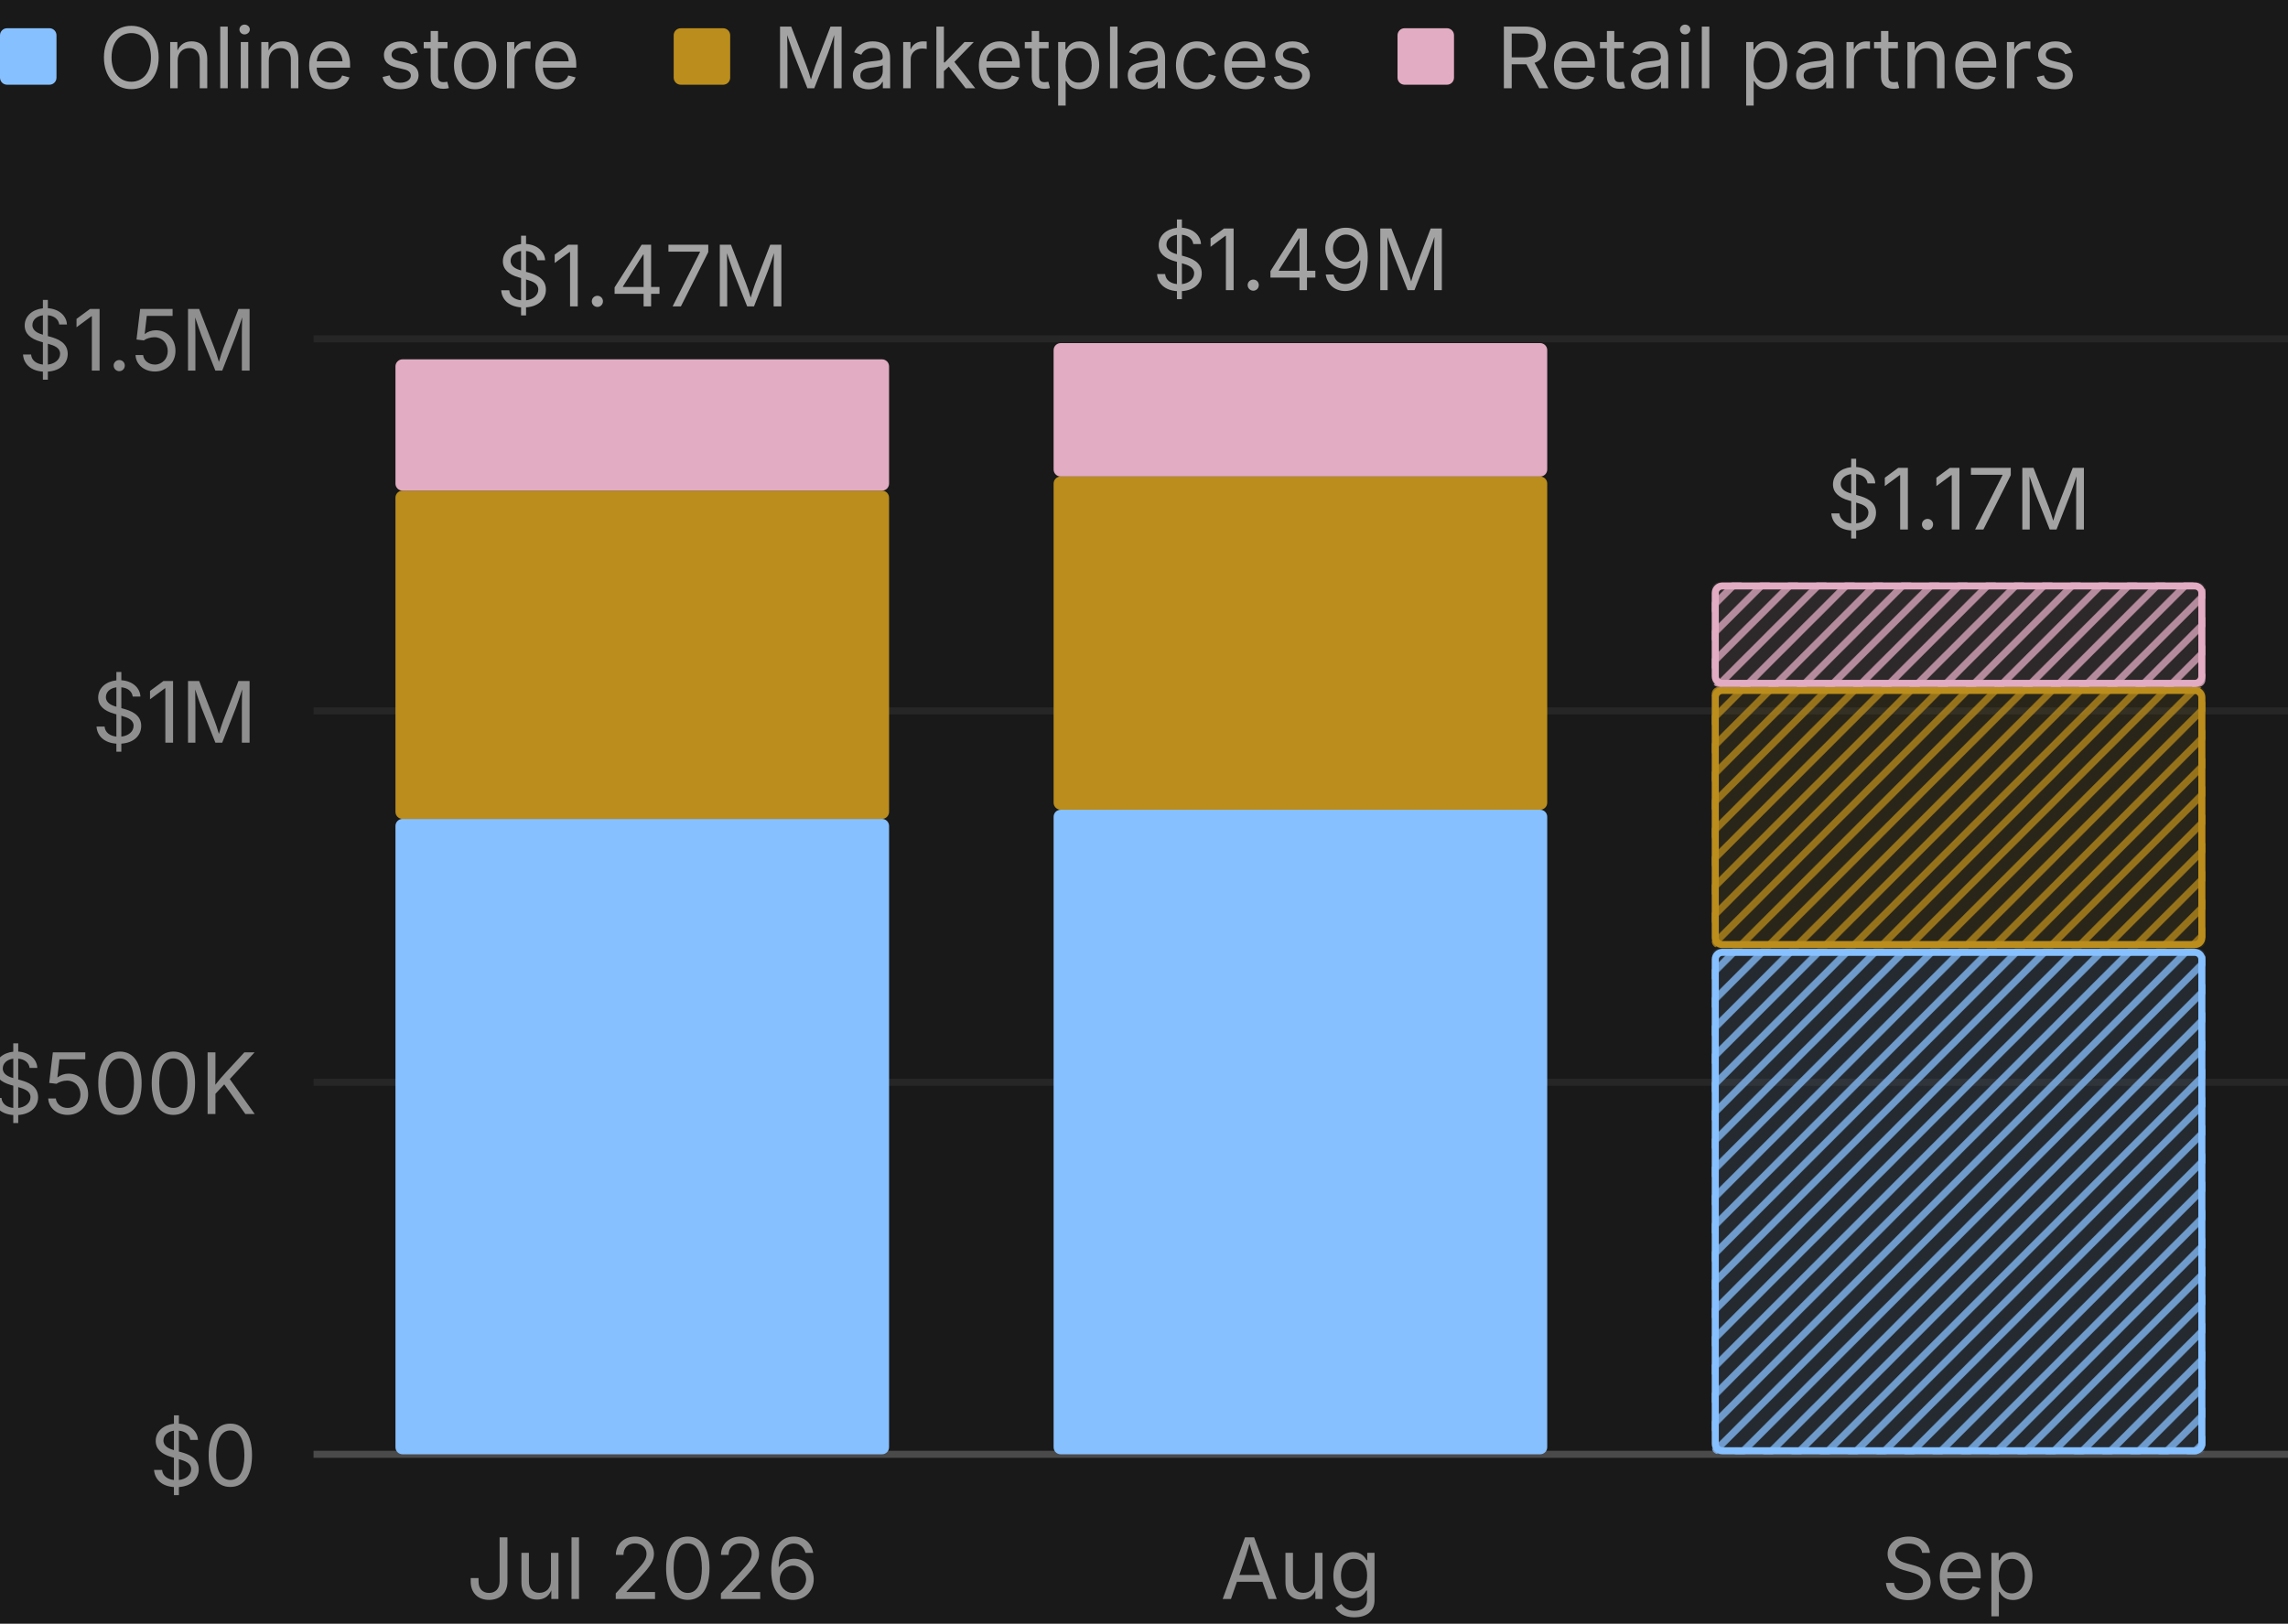
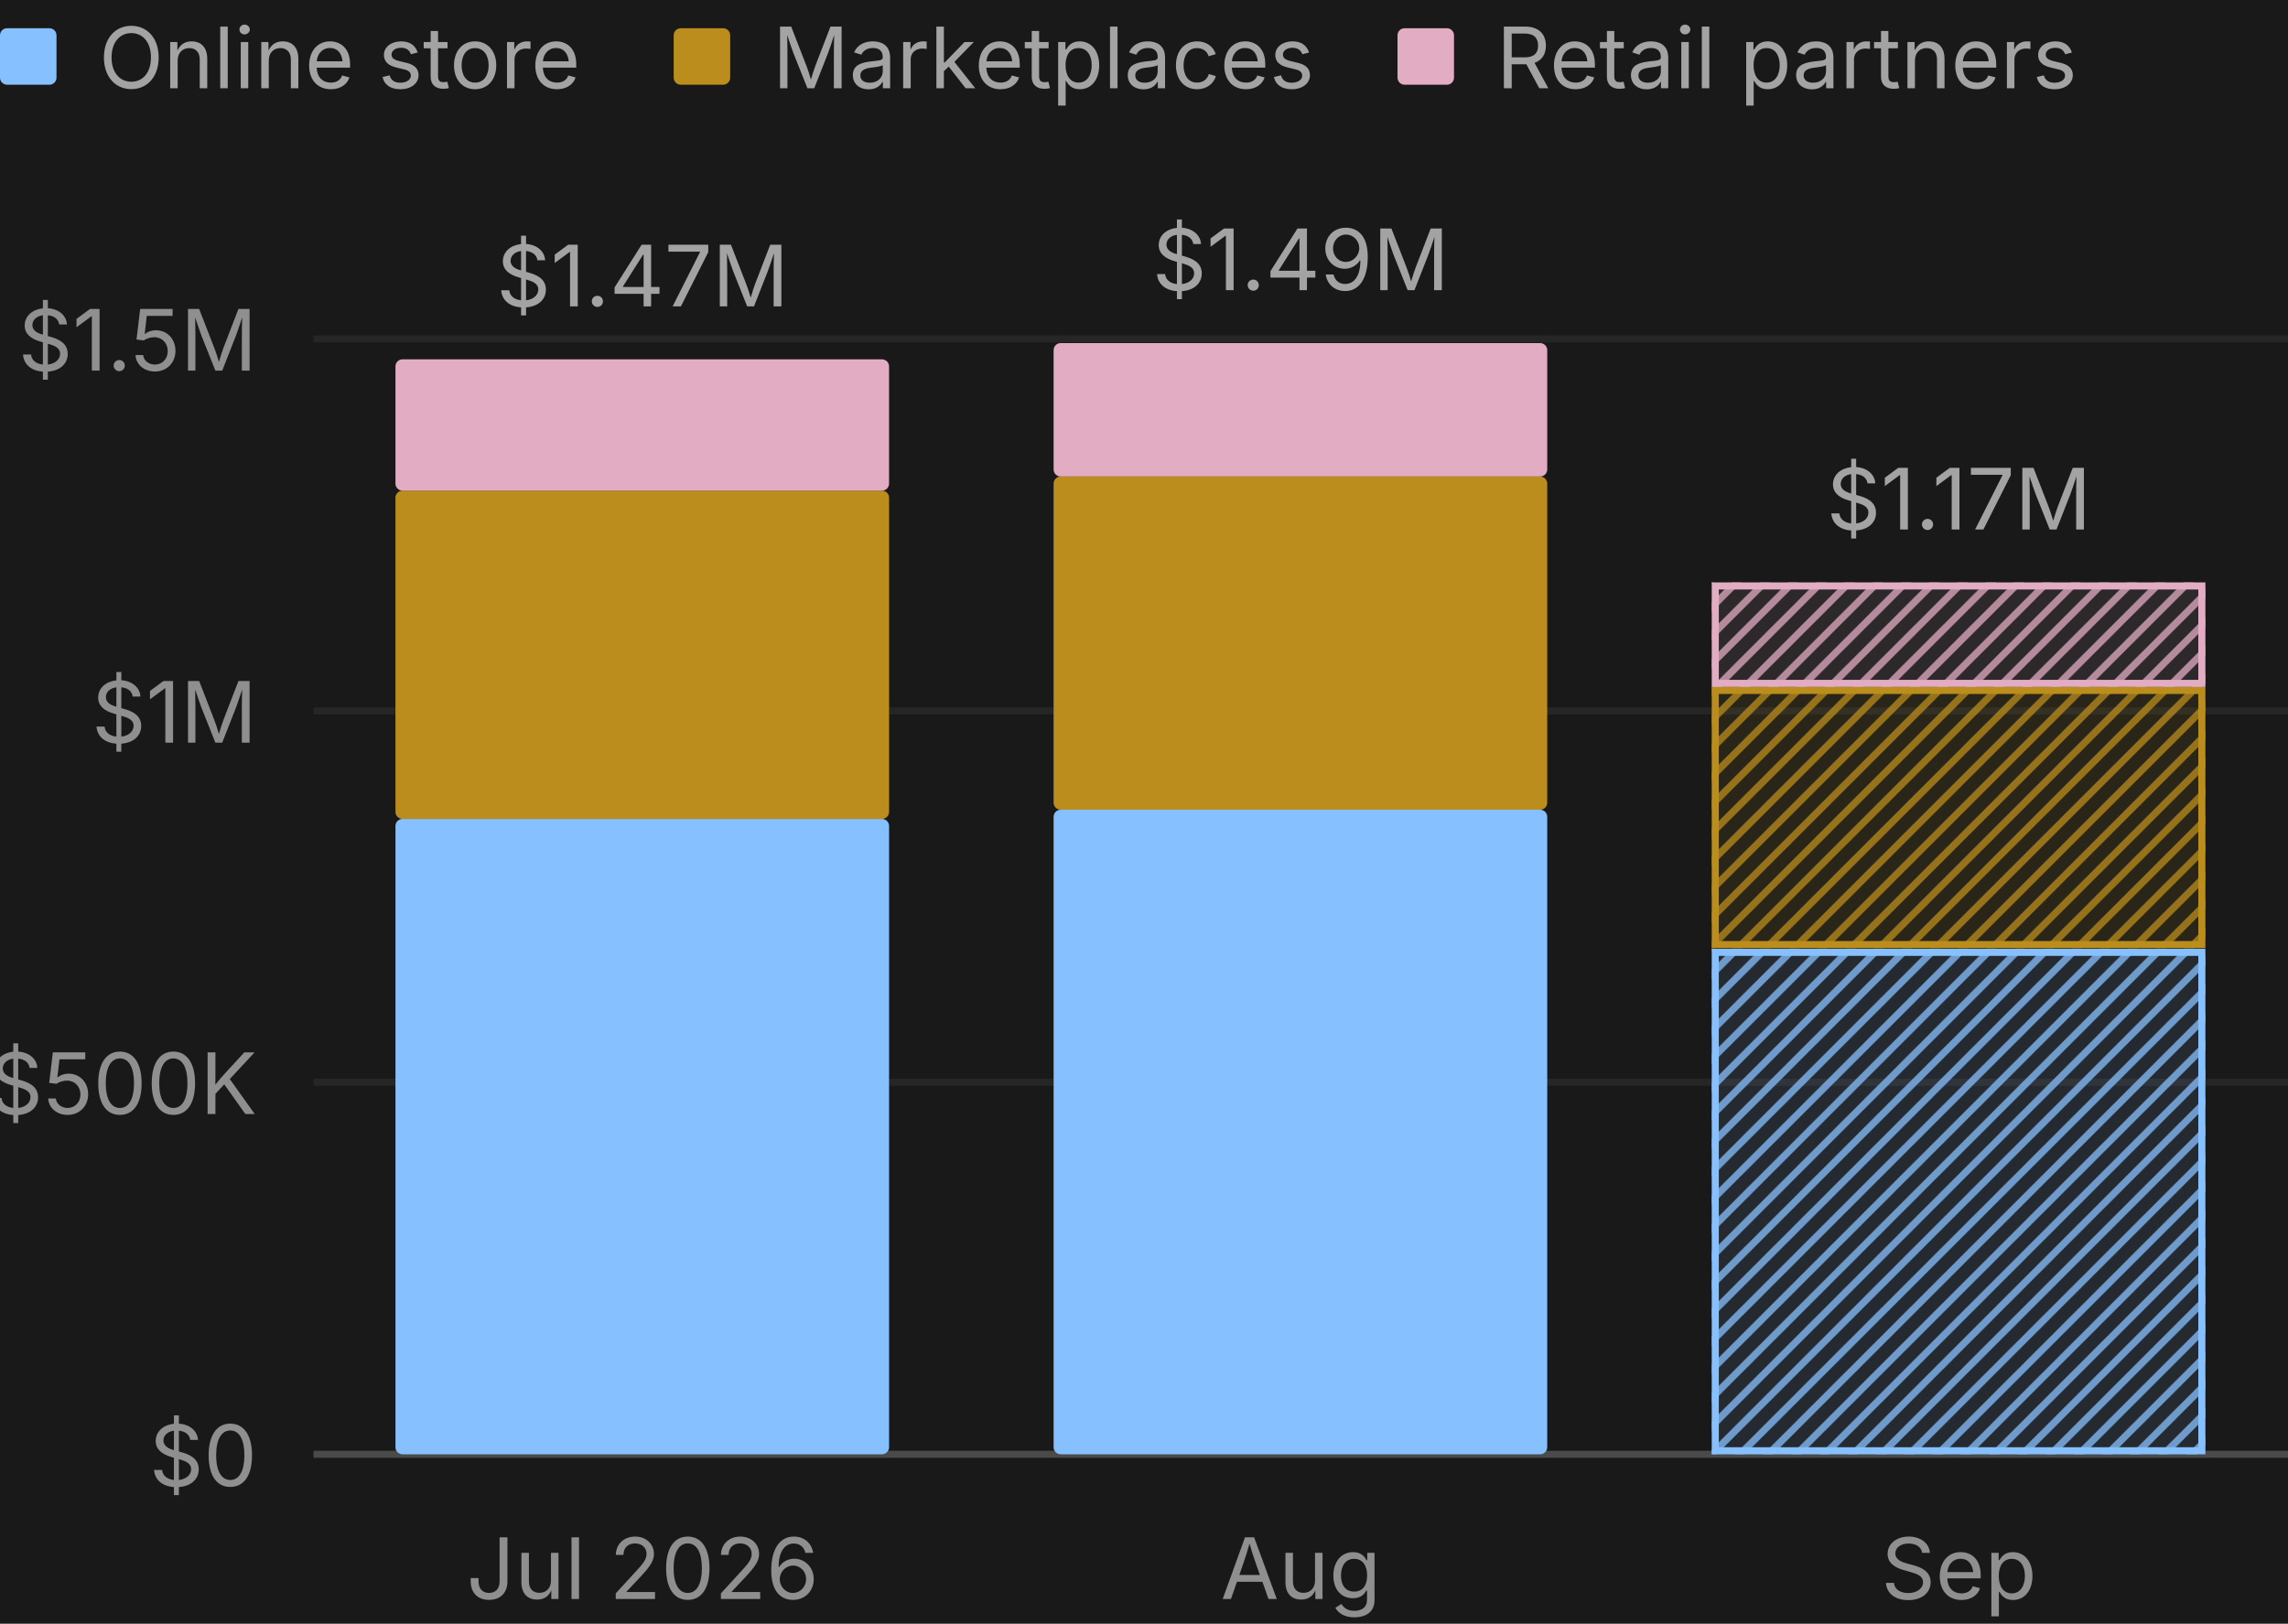
<svg xmlns="http://www.w3.org/2000/svg" font-family="IBM Plex Sans, system-ui, -apple-system, &quot;Segoe UI&quot;, sans-serif" width="324" height="230" viewBox="0 0 324 230" role="img" aria-label="Monthly revenue by channel, third quarter" data-hm-kind="bar" data-hm-o="v" data-hm-band="44.4,324,3" data-hm-plot="44.4,48,324,206">
  <rect width="324" height="230" fill="#191919" />
  <g class="hm-key">
    <rect x="0" y="4" width="8" height="8" rx="1" fill="#87c0ff" />
    <text x="14" y="12.5" font-size="12" fill="#a3a3a3">Online store</text>
    <rect x="95.4" y="4" width="8" height="8" rx="1" fill="#bb8d1c" />
    <text x="109.4" y="12.5" font-size="12" fill="#a3a3a3">Marketplaces</text>
    <rect x="197.9" y="4" width="8" height="8" rx="1" fill="#e2acc2" />
    <text x="211.9" y="12.5" font-size="12" fill="#a3a3a3">Retail partners</text>
  </g>
  <defs>
    <pattern id="hm-p-months_stacked-month-2026-07-01-324-c1" patternUnits="userSpaceOnUse" x="44.4" y="48" width="4" height="4">
      <path d="M0,4L4,0M-1,1L1,-1M3,5L5,3" fill="none" stroke="#87c0ff" stroke-width="1" />
    </pattern>
    <pattern id="hm-p-months_stacked-month-2026-07-01-324-c2" patternUnits="userSpaceOnUse" x="44.4" y="48" width="4" height="4">
      <path d="M0,4L4,0M-1,1L1,-1M3,5L5,3" fill="none" stroke="#bb8d1c" stroke-width="1" />
    </pattern>
    <pattern id="hm-p-months_stacked-month-2026-07-01-324-c3" patternUnits="userSpaceOnUse" x="44.4" y="48" width="4" height="4">
      <path d="M0,4L4,0M-1,1L1,-1M3,5L5,3" fill="none" stroke="#e2acc2" stroke-width="1" />
    </pattern>
  </defs>
  <line x1="44.4" y1="206" x2="324" y2="206" stroke="#4a4a4a" />
  <text x="36.4" y="210.5" font-size="12" text-anchor="end" fill="#8f8f8f">$0</text>
  <line x1="44.4" y1="153.3" x2="324" y2="153.3" stroke="#262626" />
  <text x="36.4" y="157.8" font-size="12" text-anchor="end" fill="#8f8f8f">$500K</text>
  <line x1="44.4" y1="100.7" x2="324" y2="100.7" stroke="#262626" />
  <text x="36.4" y="105.2" font-size="12" text-anchor="end" fill="#8f8f8f">$1M</text>
  <line x1="44.4" y1="48" x2="324" y2="48" stroke="#262626" />
  <text x="36.4" y="52.5" font-size="12" text-anchor="end" fill="#8f8f8f">$1.5M</text>
  <rect x="56" y="116" width="69.9" height="90" rx="1" fill="#87c0ff" />
  <rect x="56" y="69.5" width="69.9" height="46.5" rx="1" fill="#bb8d1c" />
  <rect x="56" y="50.9" width="69.9" height="18.6" rx="1" fill="#e2acc2" />
  <text x="91" y="43.4" font-size="12" text-anchor="middle" fill="#a3a3a3">$1.47M</text>
  <rect x="149.2" y="114.7" width="69.9" height="91.3" rx="1" fill="#87c0ff" />
  <rect x="149.2" y="67.5" width="69.9" height="47.2" rx="1" fill="#bb8d1c" />
  <rect x="149.2" y="48.6" width="69.9" height="18.9" rx="1" fill="#e2acc2" />
  <text x="184.2" y="41.1" font-size="12" text-anchor="middle" fill="#a3a3a3">$1.49M</text>
-   <rect x="242.4" y="134.4" width="69.9" height="71.6" rx="1" fill="#87c0ff" fill-opacity="0.1" />
-   <rect x="242.4" y="134.4" width="69.9" height="71.6" rx="1" fill="url(#hm-p-months_stacked-month-2026-07-01-324-c1)" opacity="0.75" />
-   <rect x="242.9" y="134.9" width="68.9" height="70.6" rx="1" fill="none" stroke="#87c0ff" stroke-width="1" />
-   <rect x="242.4" y="97.3" width="69.9" height="37" rx="1" fill="#bb8d1c" fill-opacity="0.1" />
-   <rect x="242.4" y="97.3" width="69.9" height="37" rx="1" fill="url(#hm-p-months_stacked-month-2026-07-01-324-c2)" opacity="0.75" />
-   <rect x="242.9" y="97.8" width="68.9" height="36" rx="1" fill="none" stroke="#bb8d1c" stroke-width="1" />
-   <rect x="242.4" y="82.5" width="69.9" height="14.8" rx="1" fill="#e2acc2" fill-opacity="0.1" />
-   <rect x="242.4" y="82.5" width="69.9" height="14.8" rx="1" fill="url(#hm-p-months_stacked-month-2026-07-01-324-c3)" opacity="0.75" />
-   <rect x="242.9" y="83" width="68.9" height="13.8" rx="1" fill="none" stroke="#e2acc2" stroke-width="1" />
+   <rect x="242.4" y="134.4" width="69.9" height="71.6" fill="#87c0ff" fill-opacity="0.1" />
+   <rect x="242.4" y="134.4" width="69.9" height="71.6" fill="url(#hm-p-months_stacked-month-2026-07-01-324-c1)" opacity="0.75" />
+   <rect x="242.9" y="134.9" width="68.9" height="70.6" fill="none" stroke="#87c0ff" stroke-width="1" />
+   <rect x="242.4" y="97.3" width="69.9" height="37" fill="#bb8d1c" fill-opacity="0.1" />
+   <rect x="242.4" y="97.3" width="69.9" height="37" fill="url(#hm-p-months_stacked-month-2026-07-01-324-c2)" opacity="0.75" />
+   <rect x="242.9" y="97.8" width="68.9" height="36" fill="none" stroke="#bb8d1c" stroke-width="1" />
+   <rect x="242.4" y="82.5" width="69.9" height="14.8" fill="#e2acc2" fill-opacity="0.1" />
+   <rect x="242.4" y="82.5" width="69.9" height="14.8" fill="url(#hm-p-months_stacked-month-2026-07-01-324-c3)" opacity="0.75" />
+   <rect x="242.9" y="83" width="68.9" height="13.8" fill="none" stroke="#e2acc2" stroke-width="1" />
  <text x="277.4" y="75" font-size="12" text-anchor="middle" fill="#a3a3a3">$1.17M</text>
  <text x="91" y="226.5" font-size="12" text-anchor="middle" fill="#8f8f8f">Jul 2026</text>
  <text x="184.2" y="226.5" font-size="12" text-anchor="middle" fill="#8f8f8f">Aug</text>
  <text x="277.4" y="226.5" font-size="12" text-anchor="middle" fill="#8f8f8f">Sep</text>
</svg>
